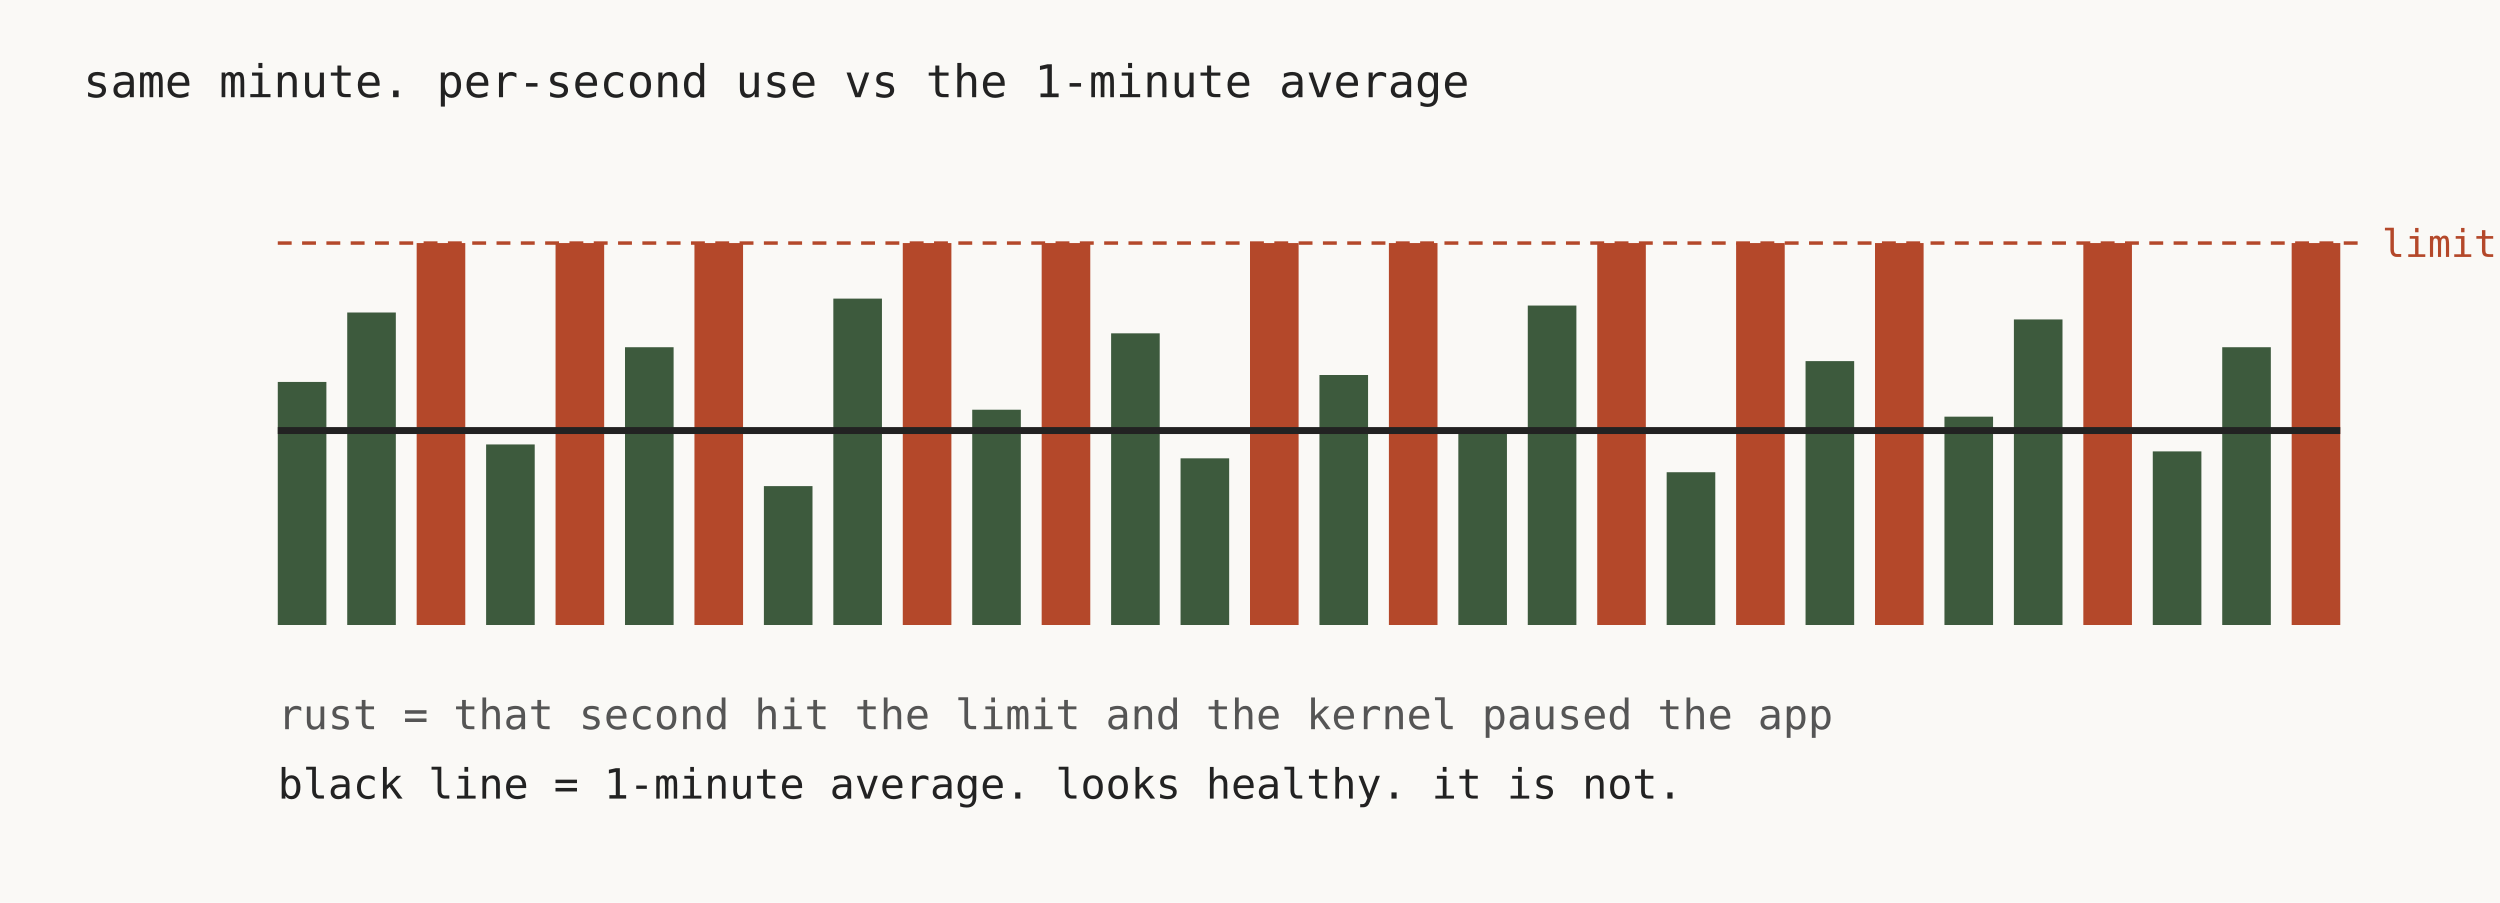
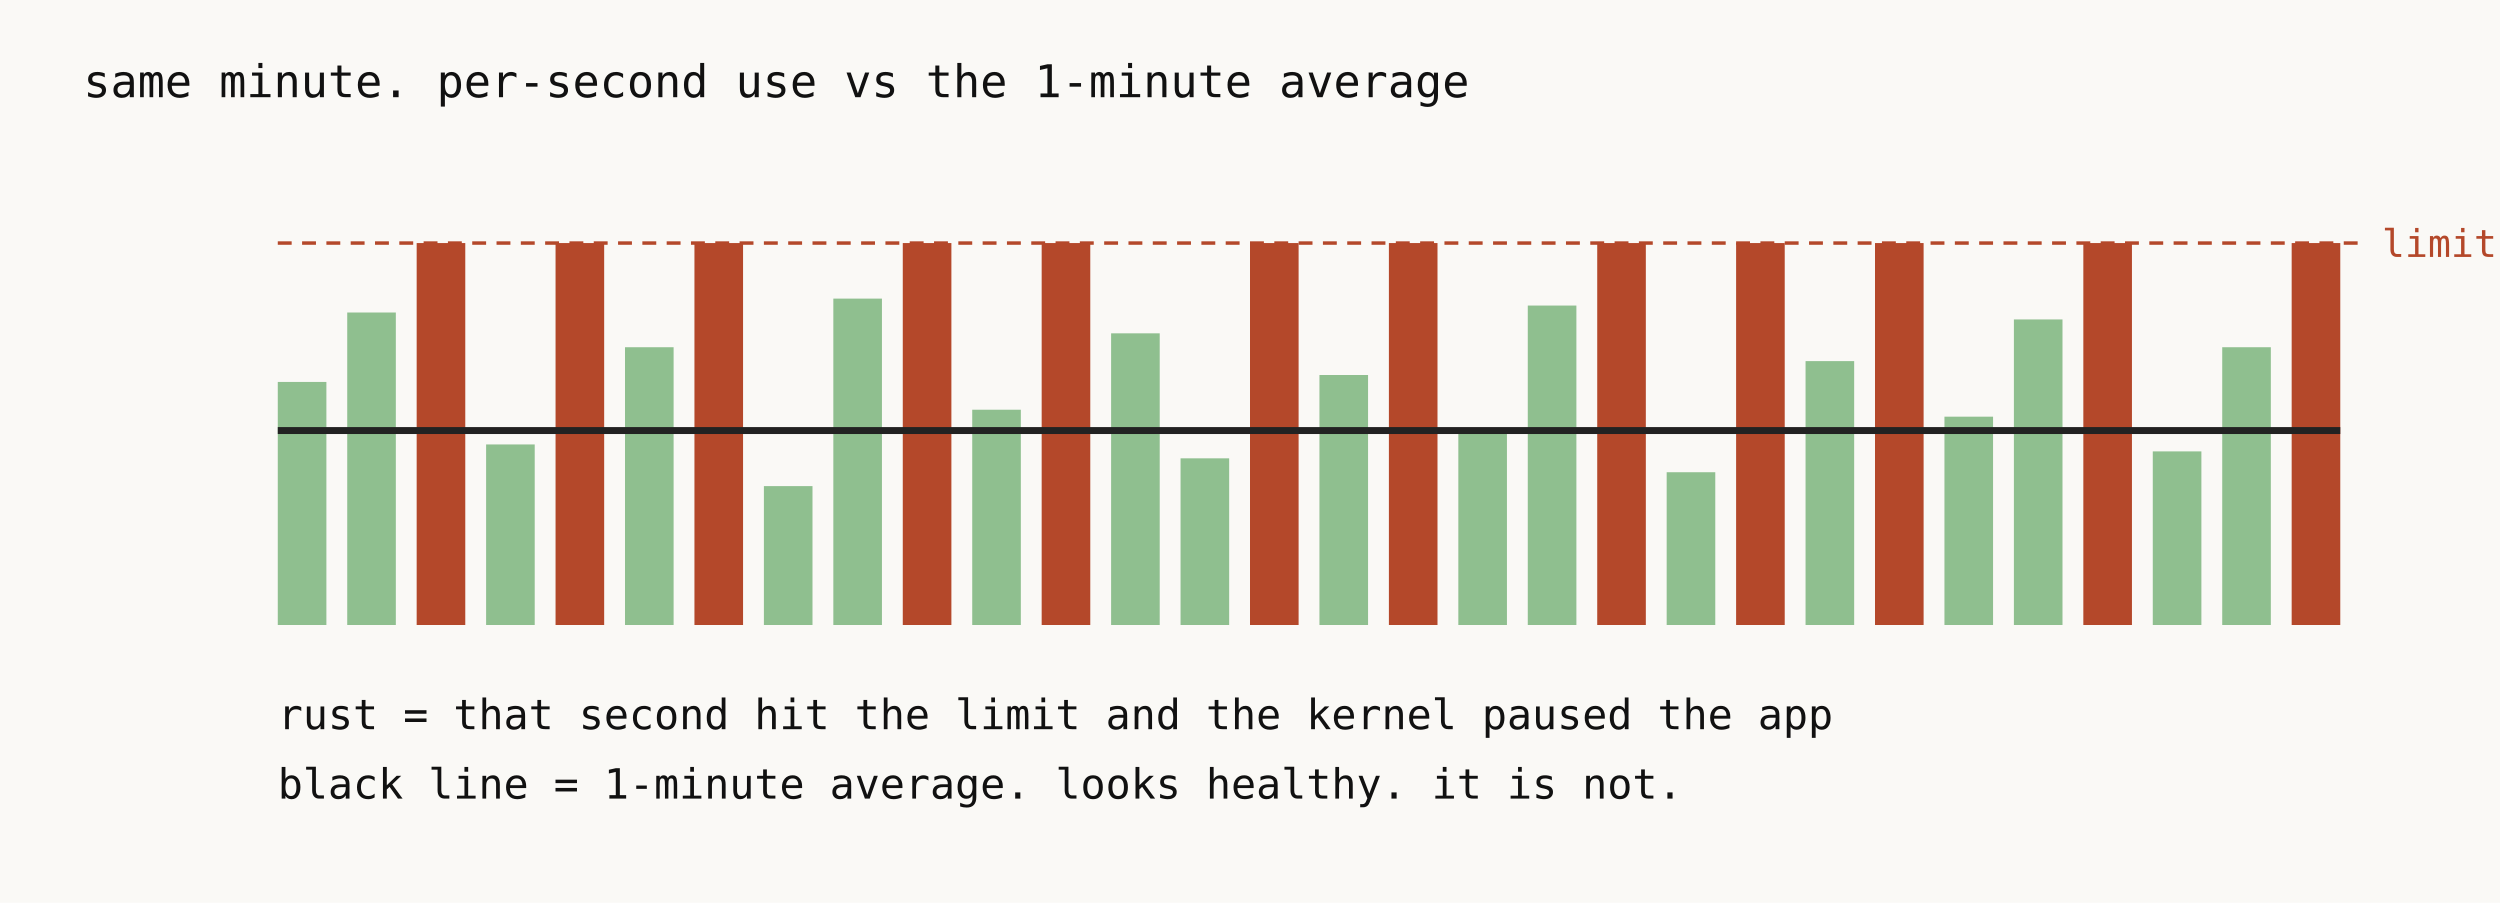
<svg xmlns="http://www.w3.org/2000/svg" width="720" height="260" viewBox="0 0 720 260">
  <rect width="720" height="260" fill="#faf9f6" />
-   <text x="24" y="28" font-family="ui-monospace, SFMono-Regular, Menlo, monospace" font-size="13" fill="#222">same minute. per-second use vs the 1-minute average</text>
+   <text x="24" y="28" font-family="ui-monospace, SFMono-Regular, Menlo, monospace" font-size="13" fill="#111111">same minute. per-second use vs the 1-minute average</text>
  <line x1="80" y1="70" x2="680" y2="70" stroke="#b4482a" stroke-dasharray="4 3" stroke-width="1" />
  <text x="686" y="74" font-family="ui-monospace, SFMono-Regular, Menlo, monospace" font-size="11" fill="#b4482a">limit</text>
-   <g fill="#3d5a3d">
+   <g fill="#8fbf8f">
    <rect x="80" y="110" width="14" height="70" />
    <rect x="100" y="90" width="14" height="90" />
    <rect x="120" y="70" width="14" height="110" fill="#b4482a" />
    <rect x="140" y="128" width="14" height="52" />
    <rect x="160" y="70" width="14" height="110" fill="#b4482a" />
    <rect x="180" y="100" width="14" height="80" />
    <rect x="200" y="70" width="14" height="110" fill="#b4482a" />
    <rect x="220" y="140" width="14" height="40" />
    <rect x="240" y="86" width="14" height="94" />
    <rect x="260" y="70" width="14" height="110" fill="#b4482a" />
    <rect x="280" y="118" width="14" height="62" />
    <rect x="300" y="70" width="14" height="110" fill="#b4482a" />
    <rect x="320" y="96" width="14" height="84" />
    <rect x="340" y="132" width="14" height="48" />
    <rect x="360" y="70" width="14" height="110" fill="#b4482a" />
    <rect x="380" y="108" width="14" height="72" />
    <rect x="400" y="70" width="14" height="110" fill="#b4482a" />
    <rect x="420" y="124" width="14" height="56" />
    <rect x="440" y="88" width="14" height="92" />
    <rect x="460" y="70" width="14" height="110" fill="#b4482a" />
    <rect x="480" y="136" width="14" height="44" />
    <rect x="500" y="70" width="14" height="110" fill="#b4482a" />
    <rect x="520" y="104" width="14" height="76" />
    <rect x="540" y="70" width="14" height="110" fill="#b4482a" />
    <rect x="560" y="120" width="14" height="60" />
    <rect x="580" y="92" width="14" height="88" />
    <rect x="600" y="70" width="14" height="110" fill="#b4482a" />
    <rect x="620" y="130" width="14" height="50" />
    <rect x="640" y="100" width="14" height="80" />
    <rect x="660" y="70" width="14" height="110" fill="#b4482a" />
  </g>
  <line x1="80" y1="124" x2="674" y2="124" stroke="#222" stroke-width="2" />
-   <text x="80" y="210" font-family="ui-monospace, SFMono-Regular, Menlo, monospace" font-size="12" fill="#555">rust = that second hit the limit and the kernel paused the app</text>
-   <text x="80" y="230" font-family="ui-monospace, SFMono-Regular, Menlo, monospace" font-size="12" fill="#222">black line = 1-minute average. looks healthy. it is not.</text>
+   <text x="80" y="210" font-family="ui-monospace, SFMono-Regular, Menlo, monospace" font-size="12" fill="#111111">rust = that second hit the limit and the kernel paused the app</text>
+   <text x="80" y="230" font-family="ui-monospace, SFMono-Regular, Menlo, monospace" font-size="12" fill="#111111">black line = 1-minute average. looks healthy. it is not.</text>
</svg>
